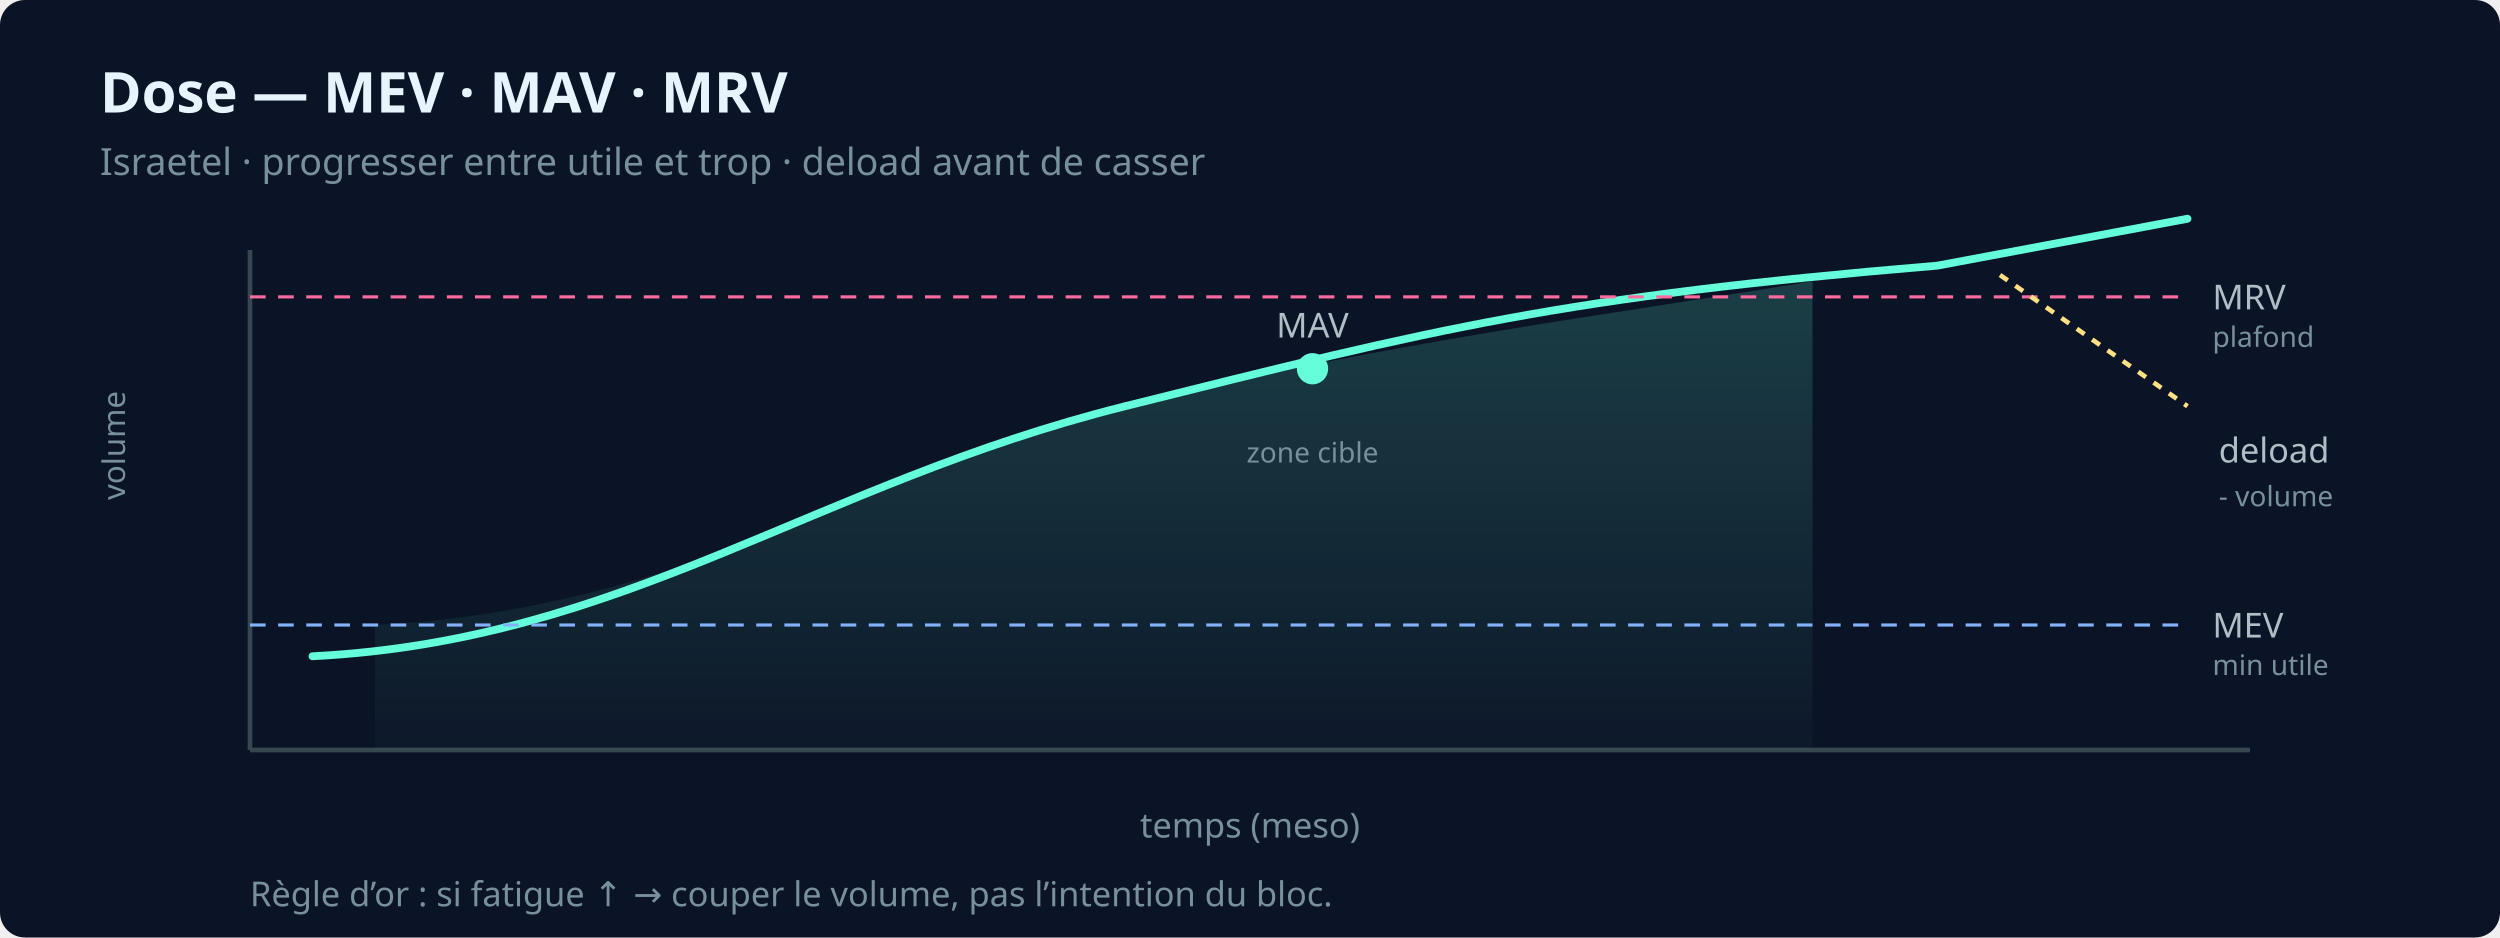
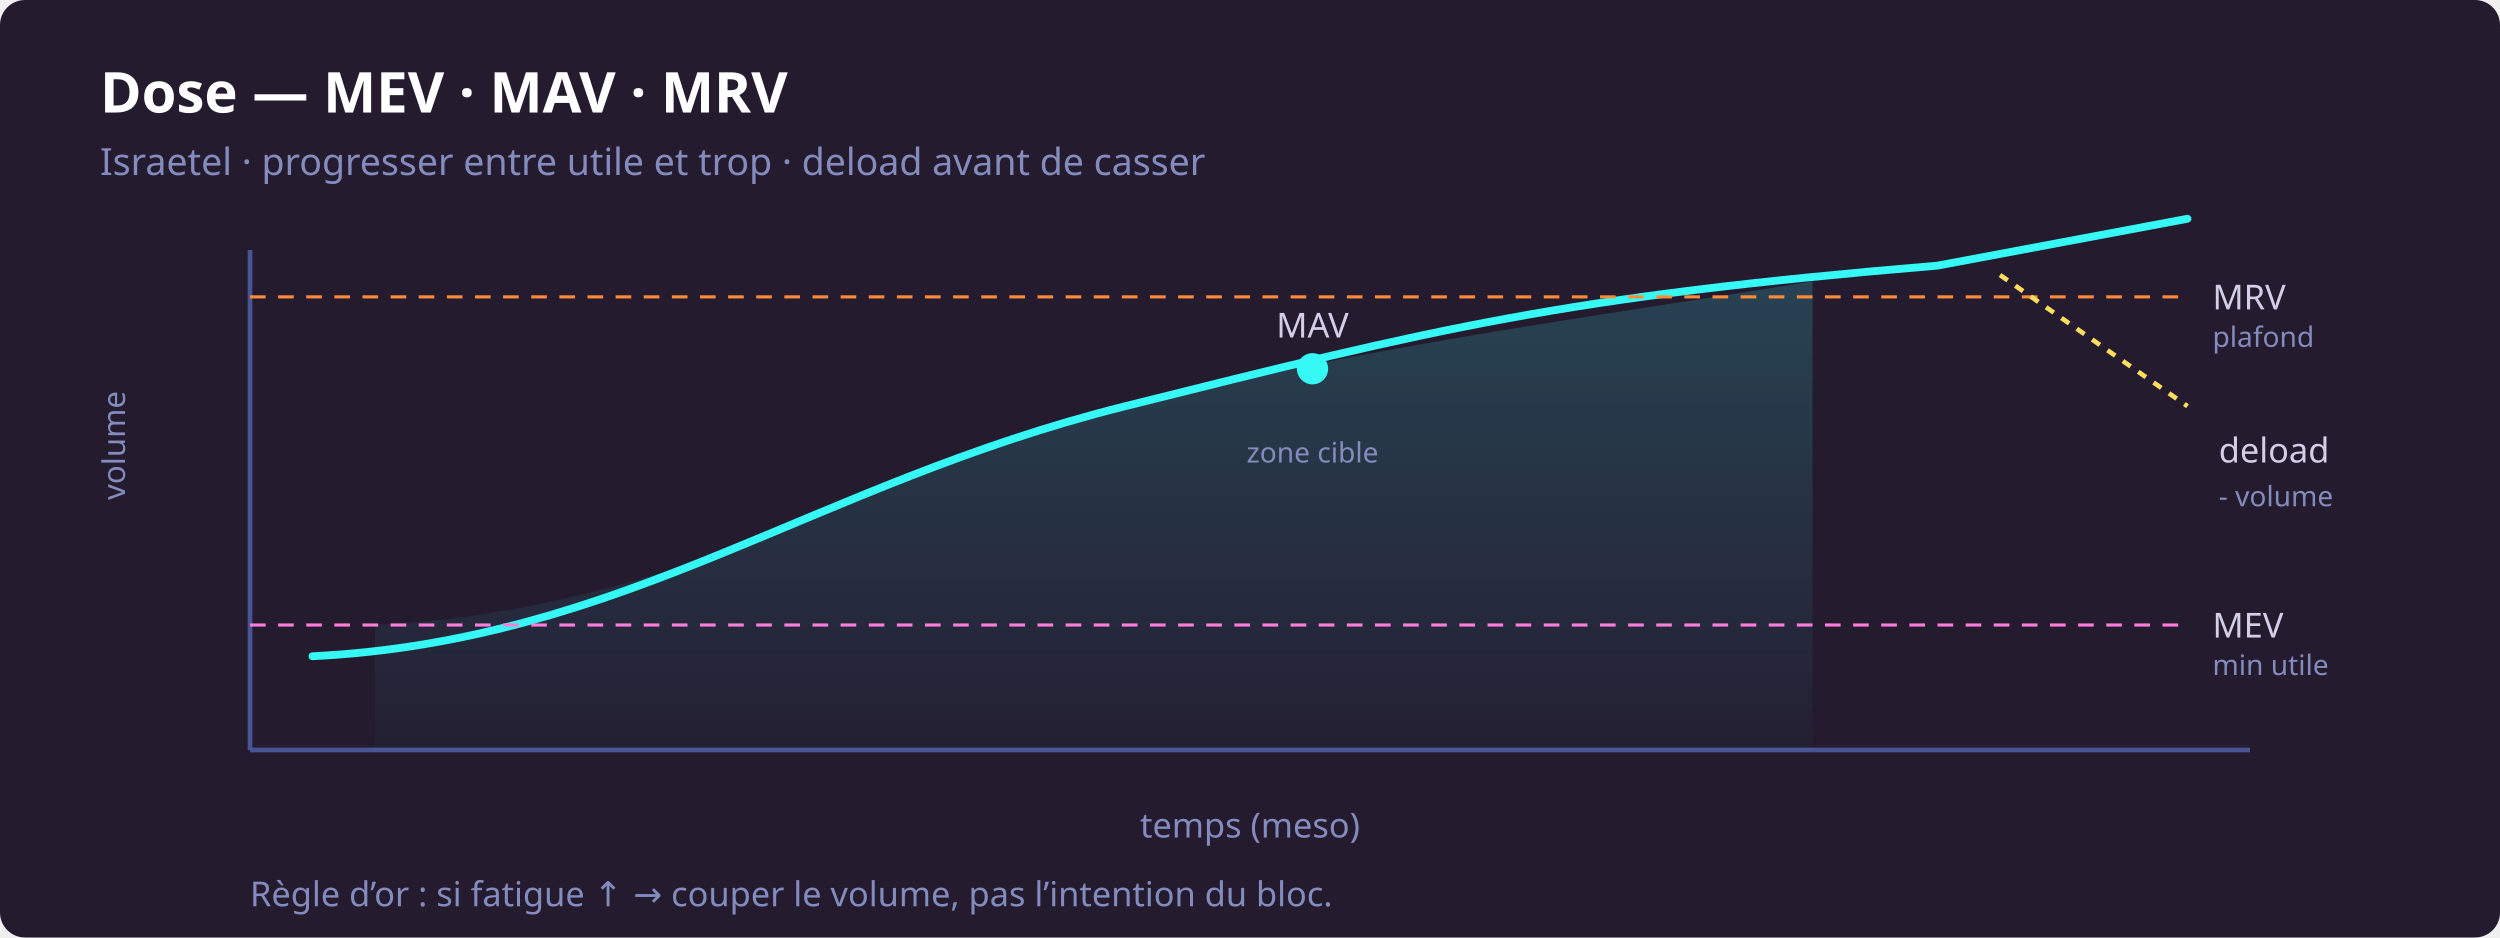
<svg xmlns="http://www.w3.org/2000/svg" viewBox="0 0 800 300" role="img" aria-label="Dose Israetel MEV MAV MRV">
  <defs>
    <linearGradient id="zone" x1="0" y1="0" x2="0" y2="1">
-       <stop offset="0%" stop-color="#64ffda" stop-opacity="0.18" />
-       <stop offset="100%" stop-color="#64ffda" stop-opacity="0.02" />
+       <stop offset="0%" stop-color="#36f9f6" stop-opacity="0.18" />
+       <stop offset="100%" stop-color="#36f9f6" stop-opacity="0.02" />
    </linearGradient>
    <style>
-       .t { font-family: Syne, 'DM Sans', system-ui, sans-serif; fill: #e8f4fd; }
-       .m { font-family: 'DM Sans', system-ui, sans-serif; fill: #78909c; }
-       .l { font-family: 'DM Sans', system-ui, sans-serif; fill: #b0bec5; }
+       .t { font-family: 'Space Grotesk', system-ui, sans-serif; fill: #ffffff; }
+       .m { font-family: 'Space Grotesk', system-ui, sans-serif; fill: #848bbd; }
+       .l { font-family: 'Space Grotesk', system-ui, sans-serif; fill: #d4cfe8; }
    </style>
  </defs>
-   <rect width="800" height="300" rx="8" fill="#0b1426" />
+   <rect width="800" height="300" rx="8" fill="#241b2f" />
  <text class="t" x="32" y="36" font-size="18" font-weight="700">Dose — MEV · MAV · MRV</text>
  <text class="m" x="32" y="56" font-size="12">Israetel · progresser entre utile et trop · deload avant de casser</text>
-   <line x1="80" y1="240" x2="720" y2="240" stroke="#37474f" stroke-width="1.5" />
-   <line x1="80" y1="80" x2="80" y2="240" stroke="#37474f" stroke-width="1.5" />
+   <line x1="80" y1="240" x2="720" y2="240" stroke="#495495" stroke-width="1.5" />
+   <line x1="80" y1="80" x2="80" y2="240" stroke="#495495" stroke-width="1.5" />
  <text class="m" x="40" y="160" font-size="10" transform="rotate(-90 40 160)">volume</text>
  <text class="m" x="400" y="268" font-size="11" text-anchor="middle">temps (meso)</text>
  <path d="M120 200 C 220 195, 280 150, 360 130 S 520 100, 580 90 L 580 240 L 120 240 Z" fill="url(#zone)" />
-   <path d="M100 210 C 200 205, 260 155, 360 130 S 500 95, 620 85 L 700 70" fill="none" stroke="#64ffda" stroke-width="2.5" stroke-linecap="round" />
-   <line x1="80" y1="200" x2="700" y2="200" stroke="#82b1ff" stroke-width="1" stroke-dasharray="5 4" />
-   <text class="l" x="708" y="204" font-size="11" fill="#82b1ff">MEV</text>
+   <path d="M100 210 C 200 205, 260 155, 360 130 S 500 95, 620 85 L 700 70" fill="none" stroke="#36f9f6" stroke-width="2.5" stroke-linecap="round" />
+   <line x1="80" y1="200" x2="700" y2="200" stroke="#ff7edb" stroke-width="1" stroke-dasharray="5 4" />
+   <text class="l" x="708" y="204" font-size="11" fill="#ff7edb">MEV</text>
  <text class="m" x="708" y="216" font-size="9">min utile</text>
-   <circle cx="420" cy="118" r="5" fill="#64ffda" />
-   <text class="l" x="420" y="108" font-size="11" text-anchor="middle" fill="#64ffda">MAV</text>
+   <circle cx="420" cy="118" r="5" fill="#36f9f6" />
+   <text class="l" x="420" y="108" font-size="11" text-anchor="middle" fill="#36f9f6">MAV</text>
  <text class="m" x="420" y="148" font-size="9" text-anchor="middle">zone cible</text>
-   <line x1="80" y1="95" x2="700" y2="95" stroke="#ff6b9d" stroke-width="1" stroke-dasharray="5 4" />
-   <text class="l" x="708" y="99" font-size="11" fill="#ff6b9d">MRV</text>
+   <line x1="80" y1="95" x2="700" y2="95" stroke="#ff8b39" stroke-width="1" stroke-dasharray="5 4" />
+   <text class="l" x="708" y="99" font-size="11" fill="#ff8b39">MRV</text>
  <text class="m" x="708" y="111" font-size="9">plafond</text>
-   <path d="M640 88 L700 130" fill="none" stroke="#ffe082" stroke-width="1.5" stroke-dasharray="3 3" />
-   <text class="l" x="710" y="148" font-size="11" fill="#ffe082">deload</text>
+   <path d="M640 88 L700 130" fill="none" stroke="#fede5d" stroke-width="1.5" stroke-dasharray="3 3" />
+   <text class="l" x="710" y="148" font-size="11" fill="#fede5d">deload</text>
  <text class="m" x="710" y="162" font-size="9">- volume</text>
  <text class="m" x="80" y="290" font-size="11">Règle d’or : si fatigue ↑ → couper le volume, pas l’intention du bloc.</text>
</svg>
